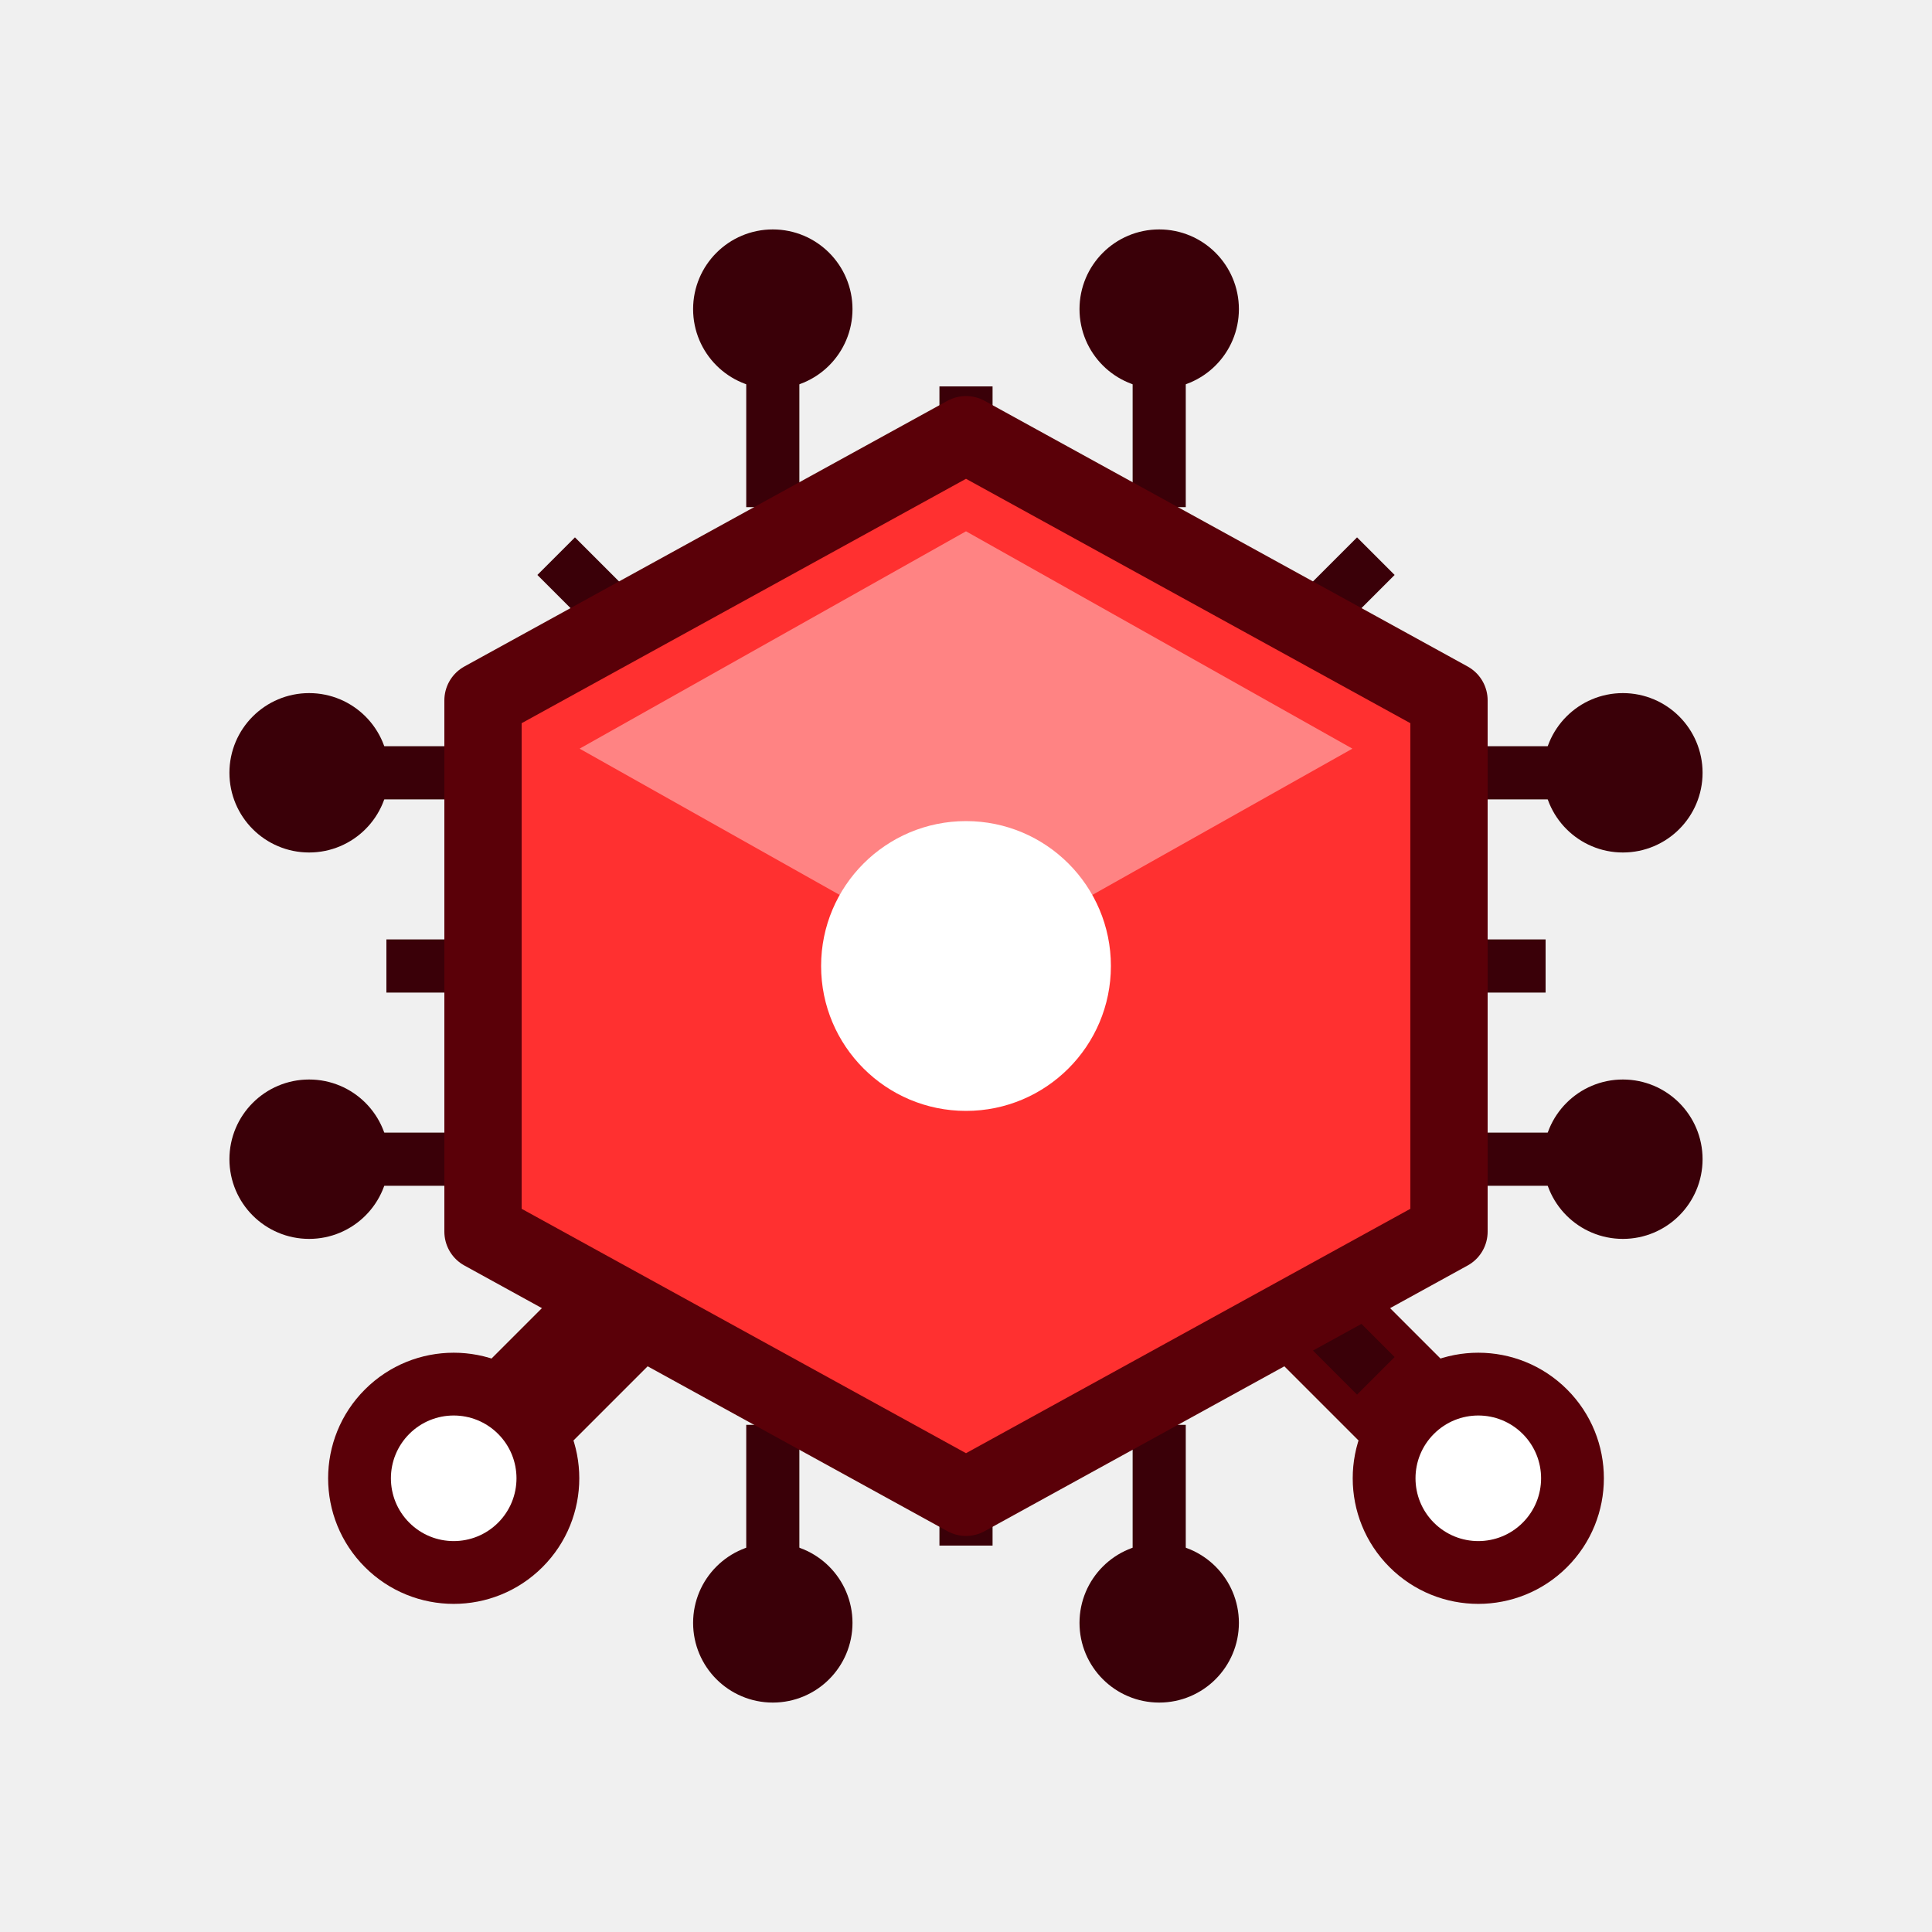
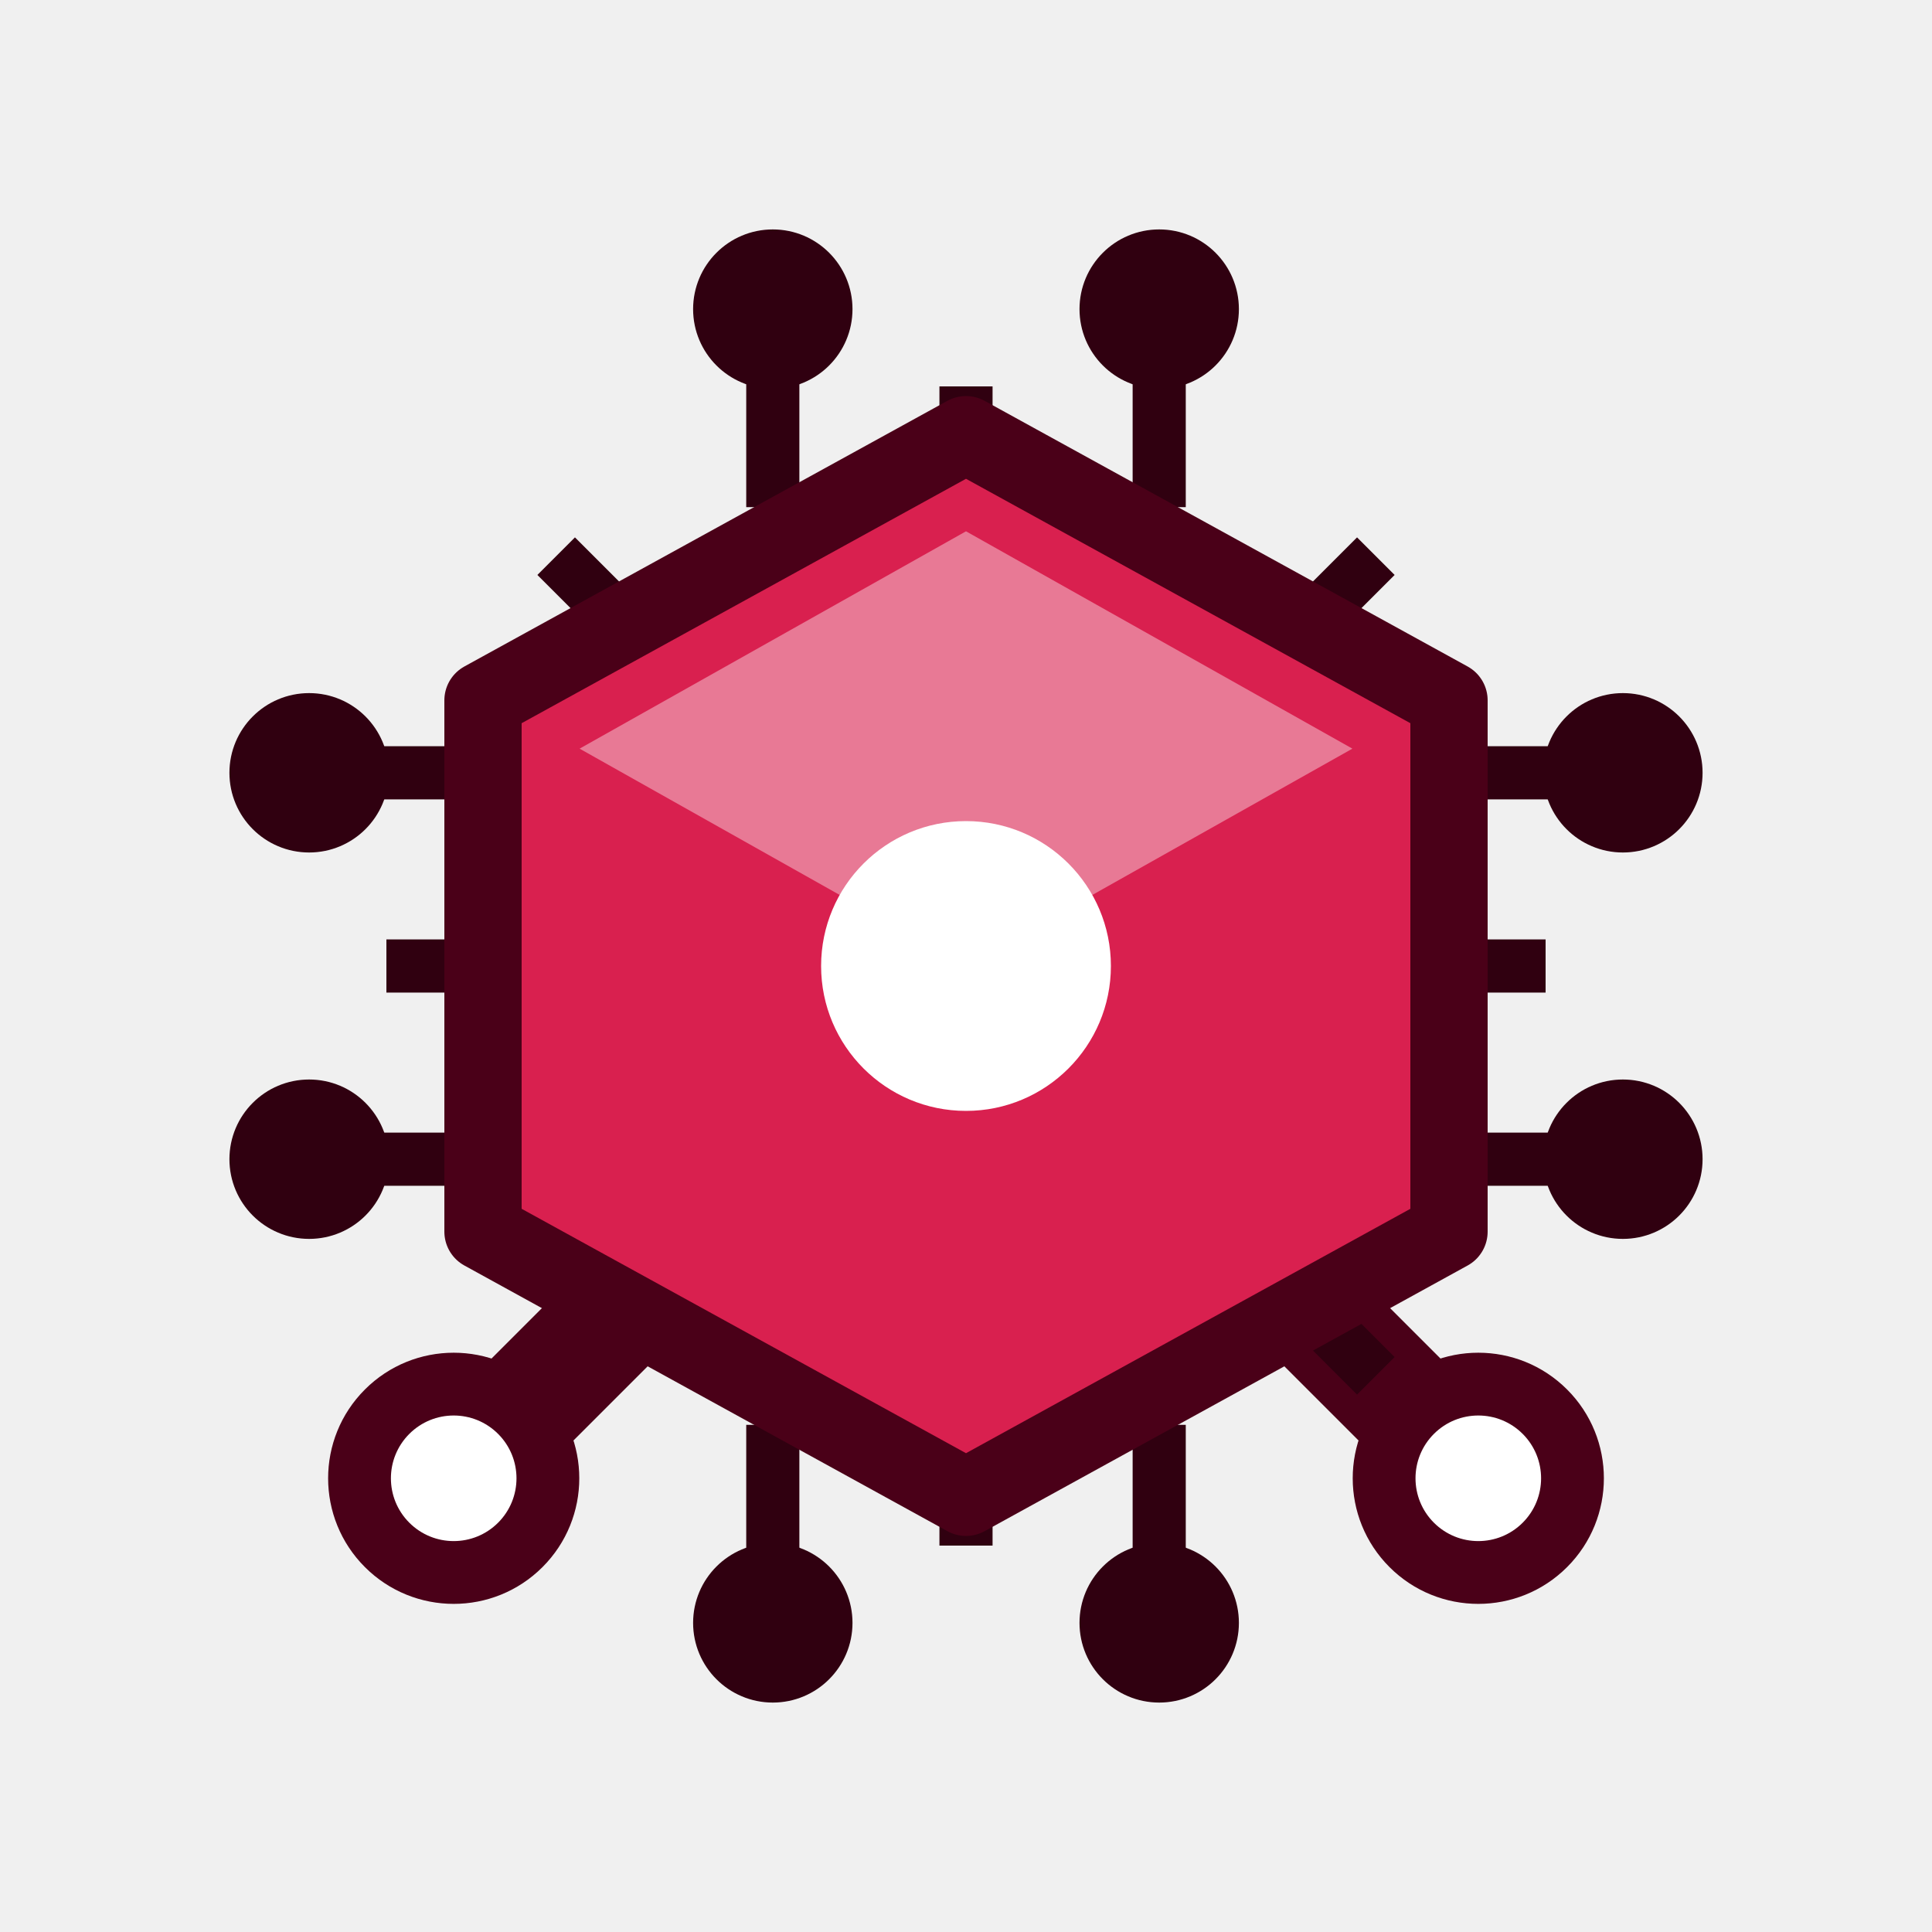
<svg xmlns="http://www.w3.org/2000/svg" viewBox="0 0 40 40" width="40" height="40" id="bug_SESW">
  <g transform="rotate(135 20 20)">
-     <line x1="20" y1="14" x2="20" y2="6" stroke="#5a0008" stroke-width="2.4" />
-     <circle cx="20" cy="5" r="2.6" fill="#5a0008" />
+     <line x1="20" y1="14" x2="20" y2="6" stroke="#4a0018" stroke-width="2.4" />
+     <circle cx="20" cy="5" r="2.6" fill="#4a0018" />
    <circle cx="20" cy="5" r="1.3" fill="#ffffff" />
  </g>
  <g transform="rotate(225 20 20)">
-     <line x1="20" y1="14" x2="20" y2="6" stroke="#5a0008" stroke-width="2.4" />
-     <circle cx="20" cy="5" r="2.6" fill="#5a0008" />
+     <line x1="20" y1="14" x2="20" y2="6" stroke="#4a0018" stroke-width="2.4" />
+     <circle cx="20" cy="5" r="2.6" fill="#4a0018" />
    <circle cx="20" cy="5" r="1.3" fill="#ffffff" />
  </g>
-   <g transform="rotate(0 20 20) translate(-4 0)" stroke="#3a0008" stroke-width="1.1" fill="#3a0008">
+   <g transform="rotate(0 20 20) translate(-4 0)" stroke="#300010" stroke-width="1.1" fill="#300010">
    <line x1="20" y1="10.5" x2="20" y2="7" />
    <circle cx="20" cy="6.4" r="1.1" />
  </g>
-   <g transform="rotate(0 20 20) translate(0 0)" stroke="#3a0008" stroke-width="1.1" fill="#3a0008">
+   <g transform="rotate(0 20 20) translate(0 0)" stroke="#300010" stroke-width="1.1" fill="#300010">
    <line x1="20" y1="10.5" x2="20" y2="8" />
  </g>
-   <g transform="rotate(0 20 20) translate(4 0)" stroke="#3a0008" stroke-width="1.1" fill="#3a0008">
+   <g transform="rotate(0 20 20) translate(4 0)" stroke="#300010" stroke-width="1.1" fill="#300010">
    <line x1="20" y1="10.5" x2="20" y2="7" />
    <circle cx="20" cy="6.4" r="1.1" />
  </g>
-   <g transform="rotate(90 20 20) translate(-4 0)" stroke="#3a0008" stroke-width="1.1" fill="#3a0008">
+   <g transform="rotate(90 20 20) translate(-4 0)" stroke="#300010" stroke-width="1.1" fill="#300010">
    <line x1="20" y1="10.5" x2="20" y2="7" />
    <circle cx="20" cy="6.4" r="1.1" />
  </g>
-   <g transform="rotate(90 20 20) translate(0 0)" stroke="#3a0008" stroke-width="1.1" fill="#3a0008">
+   <g transform="rotate(90 20 20) translate(0 0)" stroke="#300010" stroke-width="1.1" fill="#300010">
    <line x1="20" y1="10.5" x2="20" y2="8" />
  </g>
-   <g transform="rotate(90 20 20) translate(4 0)" stroke="#3a0008" stroke-width="1.1" fill="#3a0008">
+   <g transform="rotate(90 20 20) translate(4 0)" stroke="#300010" stroke-width="1.1" fill="#300010">
    <line x1="20" y1="10.5" x2="20" y2="7" />
    <circle cx="20" cy="6.4" r="1.1" />
  </g>
-   <g transform="rotate(180 20 20) translate(-4 0)" stroke="#3a0008" stroke-width="1.1" fill="#3a0008">
+   <g transform="rotate(180 20 20) translate(-4 0)" stroke="#300010" stroke-width="1.1" fill="#300010">
    <line x1="20" y1="10.5" x2="20" y2="7" />
    <circle cx="20" cy="6.4" r="1.1" />
  </g>
-   <g transform="rotate(180 20 20) translate(0 0)" stroke="#3a0008" stroke-width="1.1" fill="#3a0008">
+   <g transform="rotate(180 20 20) translate(0 0)" stroke="#300010" stroke-width="1.1" fill="#300010">
    <line x1="20" y1="10.5" x2="20" y2="8" />
  </g>
-   <g transform="rotate(180 20 20) translate(4 0)" stroke="#3a0008" stroke-width="1.1" fill="#3a0008">
+   <g transform="rotate(180 20 20) translate(4 0)" stroke="#300010" stroke-width="1.1" fill="#300010">
    <line x1="20" y1="10.5" x2="20" y2="7" />
    <circle cx="20" cy="6.4" r="1.1" />
  </g>
-   <g transform="rotate(270 20 20) translate(-4 0)" stroke="#3a0008" stroke-width="1.1" fill="#3a0008">
+   <g transform="rotate(270 20 20) translate(-4 0)" stroke="#300010" stroke-width="1.1" fill="#300010">
    <line x1="20" y1="10.5" x2="20" y2="7" />
    <circle cx="20" cy="6.4" r="1.1" />
  </g>
-   <g transform="rotate(270 20 20) translate(0 0)" stroke="#3a0008" stroke-width="1.1" fill="#3a0008">
+   <g transform="rotate(270 20 20) translate(0 0)" stroke="#300010" stroke-width="1.1" fill="#300010">
    <line x1="20" y1="10.5" x2="20" y2="8" />
  </g>
-   <g transform="rotate(270 20 20) translate(4 0)" stroke="#3a0008" stroke-width="1.1" fill="#3a0008">
+   <g transform="rotate(270 20 20) translate(4 0)" stroke="#300010" stroke-width="1.1" fill="#300010">
    <line x1="20" y1="10.5" x2="20" y2="7" />
    <circle cx="20" cy="6.4" r="1.1" />
  </g>
-   <g transform="rotate(45 20 20) translate(0 0)" stroke="#3a0008" stroke-width="1.1" fill="#3a0008">
+   <g transform="rotate(45 20 20) translate(0 0)" stroke="#300010" stroke-width="1.1" fill="#300010">
    <line x1="20" y1="10.5" x2="20" y2="8" />
  </g>
-   <g transform="rotate(135 20 20) translate(0 0)" stroke="#3a0008" stroke-width="1.1" fill="#3a0008">
+   <g transform="rotate(135 20 20) translate(0 0)" stroke="#300010" stroke-width="1.1" fill="#300010">
    <line x1="20" y1="10.5" x2="20" y2="8" />
  </g>
-   <g transform="rotate(315 20 20) translate(0 0)" stroke="#3a0008" stroke-width="1.1" fill="#3a0008">
+   <g transform="rotate(315 20 20) translate(0 0)" stroke="#300010" stroke-width="1.1" fill="#300010">
    <line x1="20" y1="10.5" x2="20" y2="8" />
  </g>
-   <polygon points="20,9 30,14.5 30,25.5 20,31 10,25.5 10,14.5" fill="#ff3030" stroke="#5a0008" stroke-width="1.6" stroke-linejoin="round" />
+   <polygon points="20,9 30,14.5 30,25.5 20,31 10,25.5 10,14.5" fill="#d9204f" stroke="#4a0018" stroke-width="1.6" stroke-linejoin="round" />
  <polygon points="20,11 28,15.5 20,20 12,15.5" fill="rgba(255,255,255,.4)" />
  <circle cx="20" cy="20" r="3" fill="#ffffff" />
</svg>
